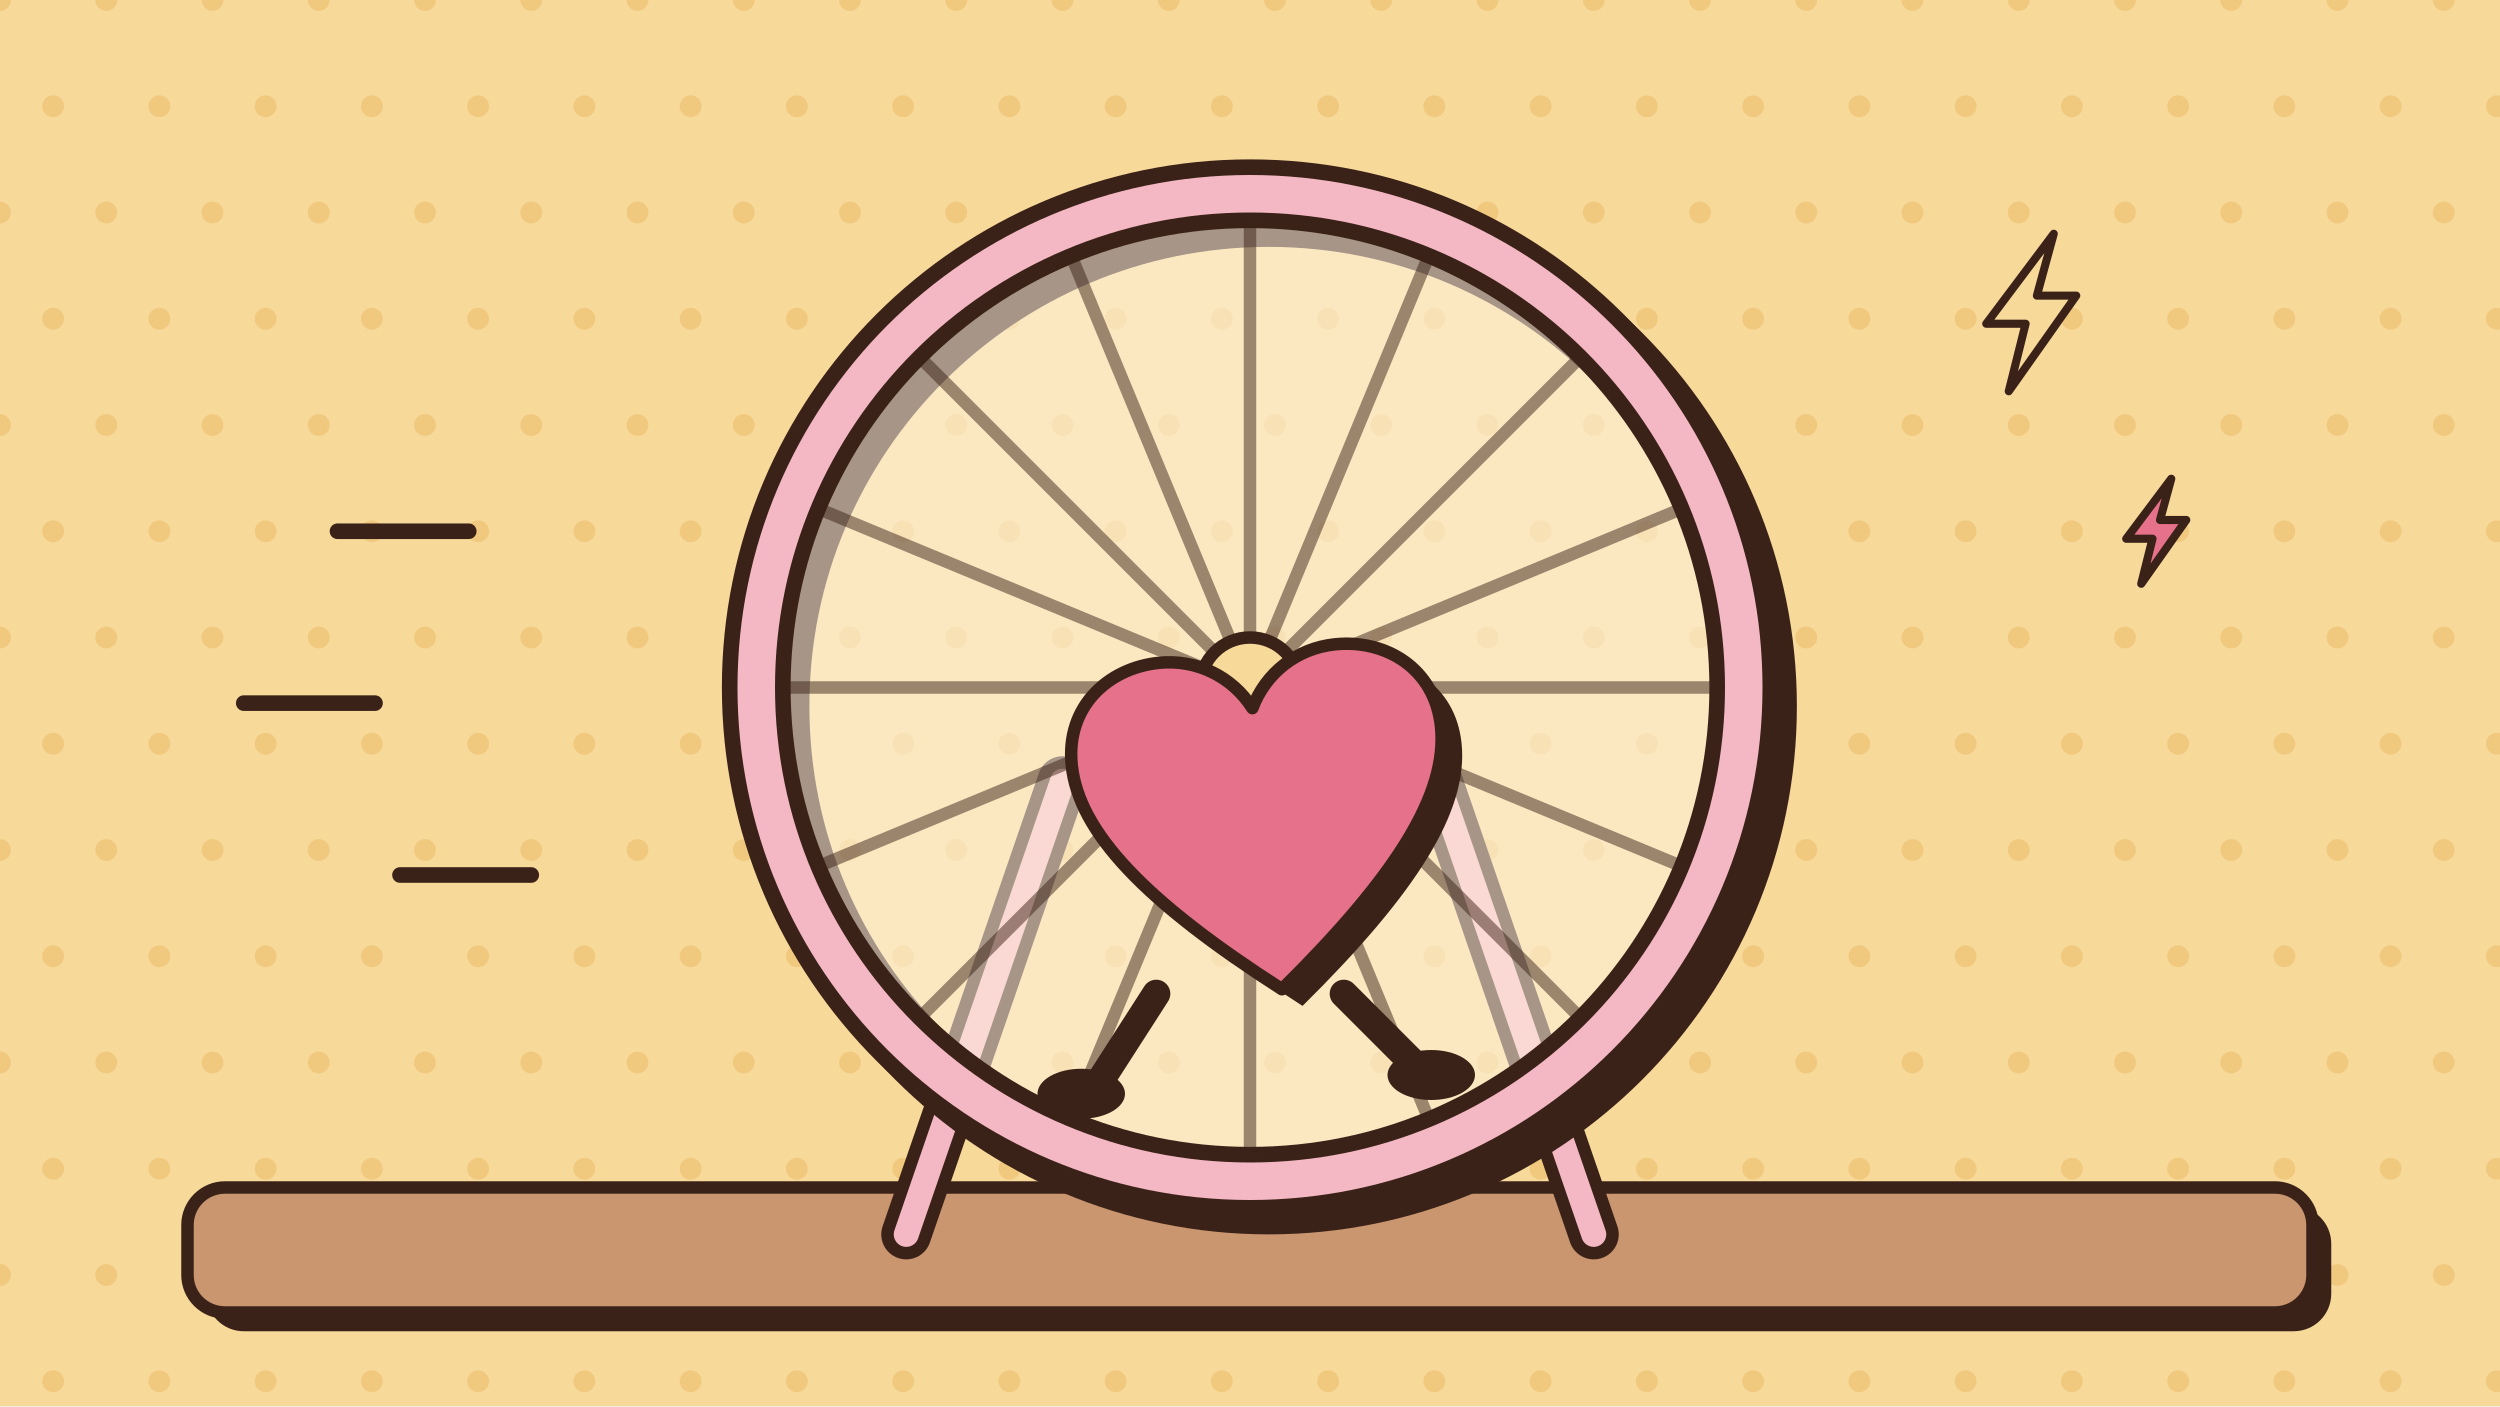
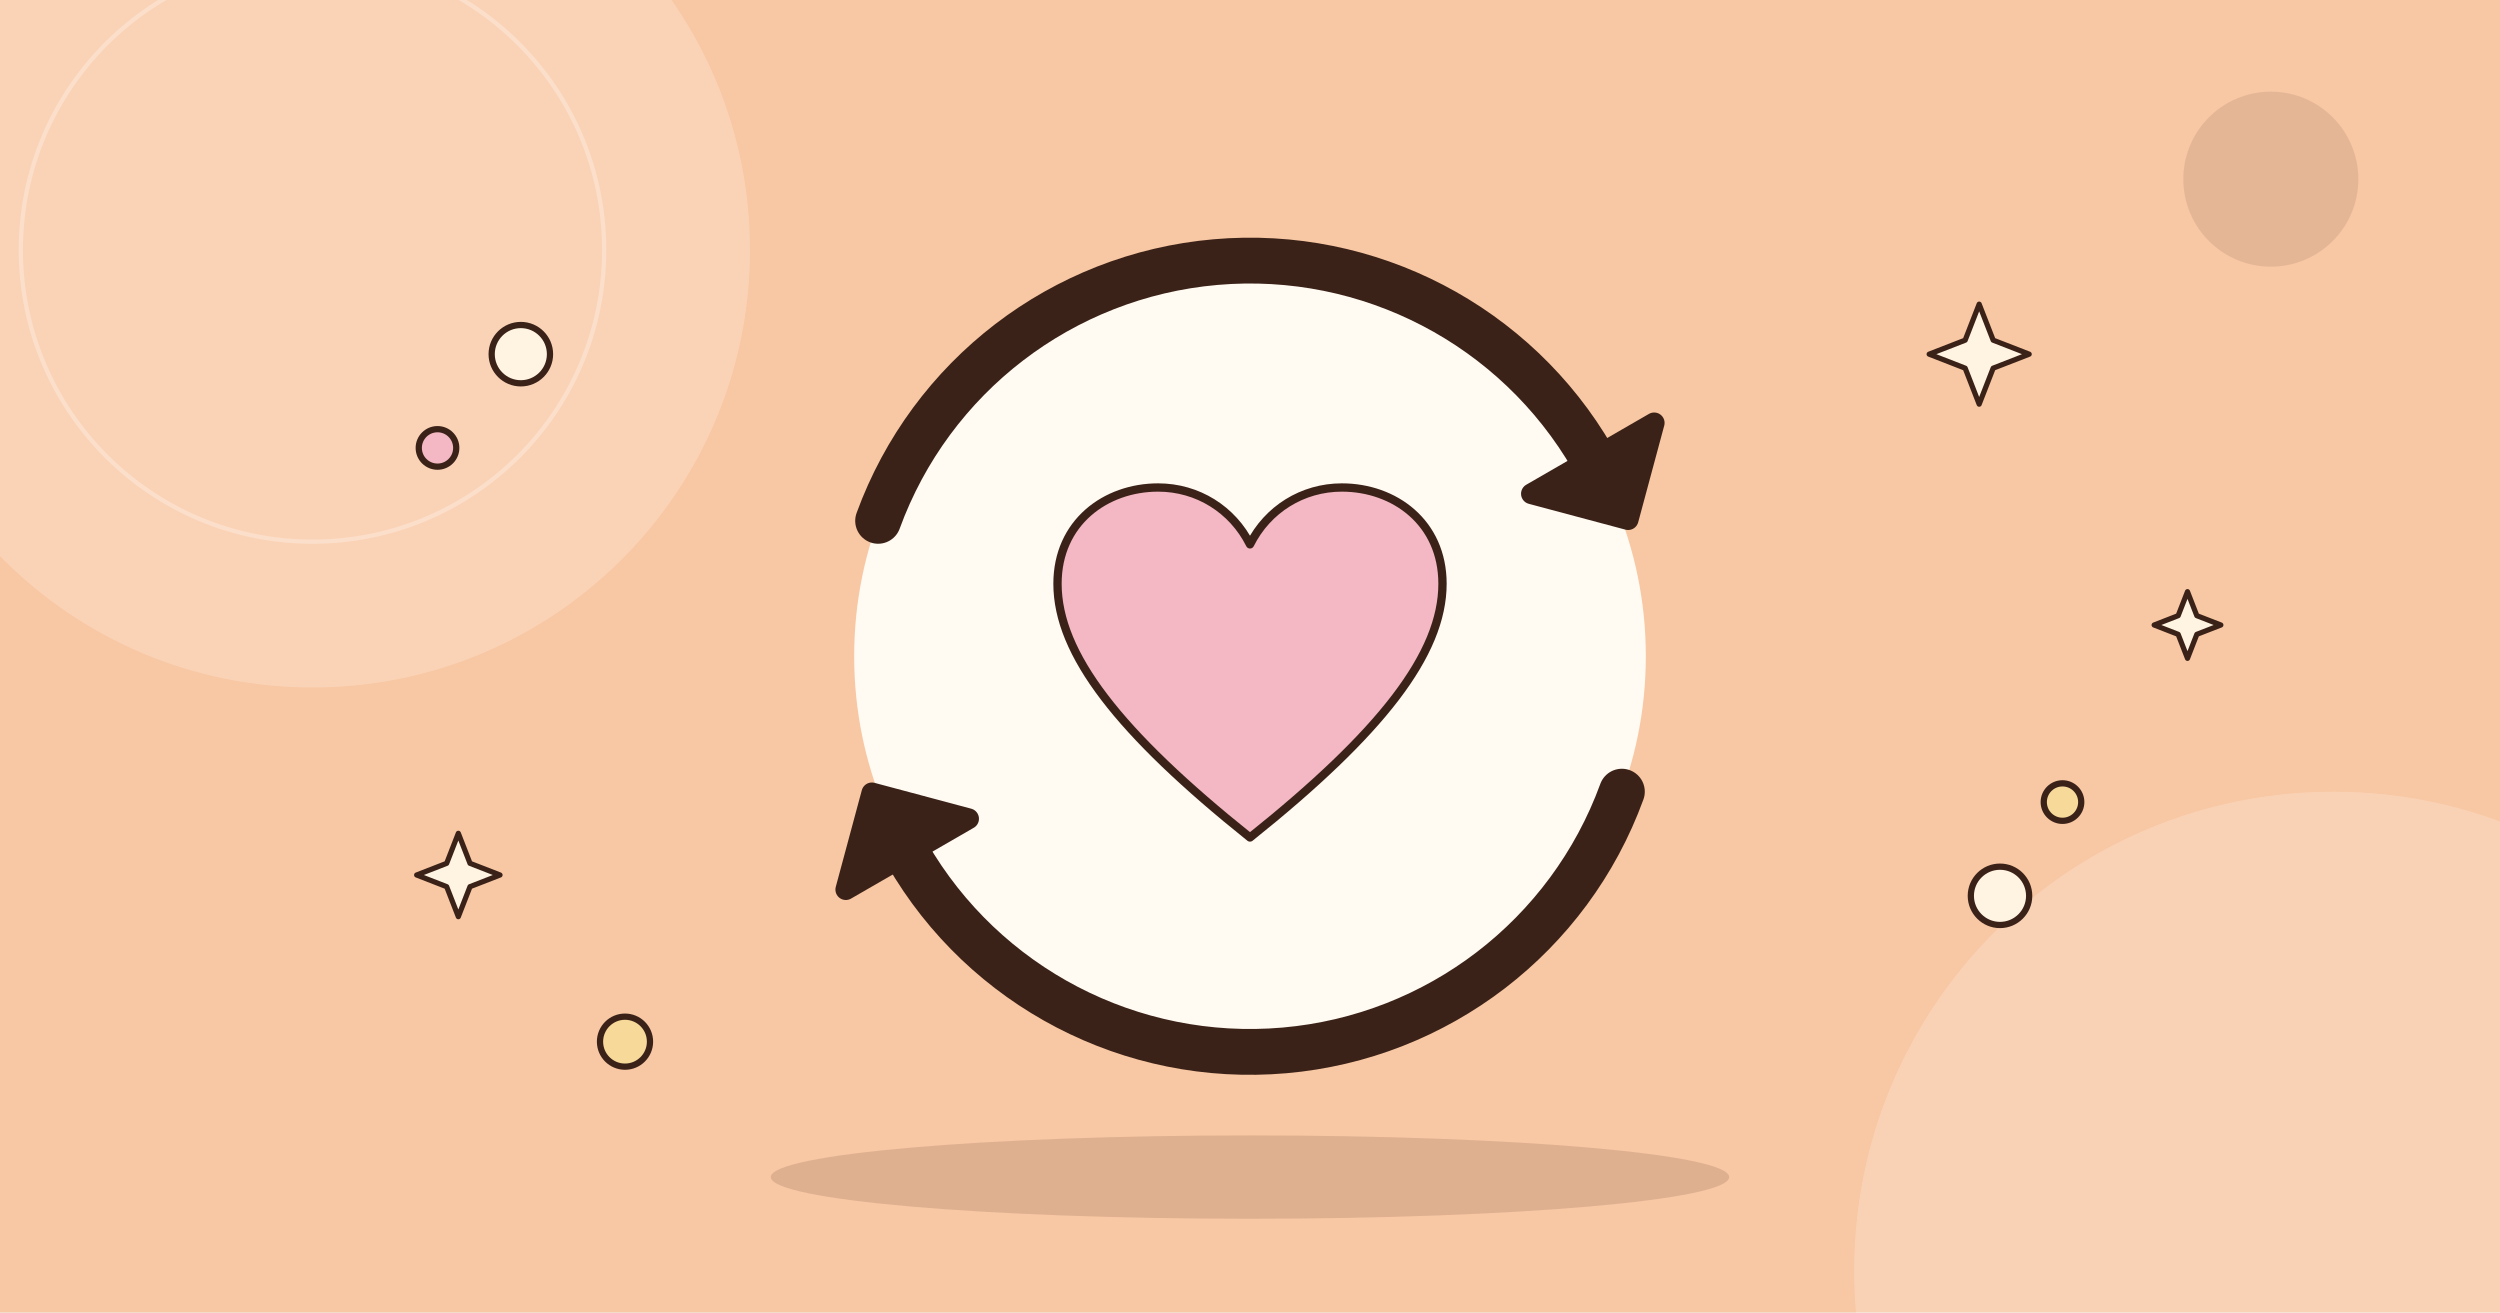
- <svg xmlns="http://www.w3.org/2000/svg" viewBox="0 0 800 450" preserveAspectRatio="xMidYMid slice">
-   <rect width="800" height="450" fill="#f7d99a" />
-   <circle cx="0" cy="0" r="3.5" fill="#f0c97f" />
-   <circle cx="17.0" cy="34" r="3.5" fill="#f0c97f" />
-   <circle cx="0" cy="68" r="3.5" fill="#f0c97f" />
-   <circle cx="17.0" cy="102" r="3.5" fill="#f0c97f" />
-   <circle cx="0" cy="136" r="3.5" fill="#f0c97f" />
-   <circle cx="17.0" cy="170" r="3.5" fill="#f0c97f" />
-   <circle cx="0" cy="204" r="3.5" fill="#f0c97f" />
-   <circle cx="17.0" cy="238" r="3.5" fill="#f0c97f" />
-   <circle cx="0" cy="272" r="3.5" fill="#f0c97f" />
-   <circle cx="17.0" cy="306" r="3.5" fill="#f0c97f" />
-   <circle cx="0" cy="340" r="3.5" fill="#f0c97f" />
-   <circle cx="17.0" cy="374" r="3.5" fill="#f0c97f" />
-   <circle cx="0" cy="408" r="3.5" fill="#f0c97f" />
-   <circle cx="17.0" cy="442" r="3.5" fill="#f0c97f" />
-   <circle cx="0" cy="476" r="3.5" fill="#f0c97f" />
-   <circle cx="34" cy="0" r="3.5" fill="#f0c97f" />
-   <circle cx="51.0" cy="34" r="3.5" fill="#f0c97f" />
-   <circle cx="34" cy="68" r="3.5" fill="#f0c97f" />
-   <circle cx="51.0" cy="102" r="3.5" fill="#f0c97f" />
-   <circle cx="34" cy="136" r="3.5" fill="#f0c97f" />
-   <circle cx="51.0" cy="170" r="3.5" fill="#f0c97f" />
-   <circle cx="34" cy="204" r="3.5" fill="#f0c97f" />
-   <circle cx="51.0" cy="238" r="3.5" fill="#f0c97f" />
-   <circle cx="34" cy="272" r="3.5" fill="#f0c97f" />
-   <circle cx="51.0" cy="306" r="3.5" fill="#f0c97f" />
-   <circle cx="34" cy="340" r="3.5" fill="#f0c97f" />
-   <circle cx="51.0" cy="374" r="3.5" fill="#f0c97f" />
-   <circle cx="34" cy="408" r="3.5" fill="#f0c97f" />
-   <circle cx="51.0" cy="442" r="3.5" fill="#f0c97f" />
-   <circle cx="34" cy="476" r="3.5" fill="#f0c97f" />
-   <circle cx="68" cy="0" r="3.5" fill="#f0c97f" />
-   <circle cx="85.0" cy="34" r="3.5" fill="#f0c97f" />
-   <circle cx="68" cy="68" r="3.5" fill="#f0c97f" />
-   <circle cx="85.0" cy="102" r="3.5" fill="#f0c97f" />
-   <circle cx="68" cy="136" r="3.5" fill="#f0c97f" />
-   <circle cx="85.0" cy="170" r="3.5" fill="#f0c97f" />
-   <circle cx="68" cy="204" r="3.5" fill="#f0c97f" />
-   <circle cx="85.0" cy="238" r="3.5" fill="#f0c97f" />
-   <circle cx="68" cy="272" r="3.5" fill="#f0c97f" />
-   <circle cx="85.0" cy="306" r="3.5" fill="#f0c97f" />
-   <circle cx="68" cy="340" r="3.5" fill="#f0c97f" />
-   <circle cx="85.0" cy="374" r="3.5" fill="#f0c97f" />
-   <circle cx="68" cy="408" r="3.5" fill="#f0c97f" />
-   <circle cx="85.0" cy="442" r="3.5" fill="#f0c97f" />
-   <circle cx="68" cy="476" r="3.5" fill="#f0c97f" />
-   <circle cx="102" cy="0" r="3.5" fill="#f0c97f" />
-   <circle cx="119.0" cy="34" r="3.5" fill="#f0c97f" />
-   <circle cx="102" cy="68" r="3.5" fill="#f0c97f" />
-   <circle cx="119.0" cy="102" r="3.5" fill="#f0c97f" />
-   <circle cx="102" cy="136" r="3.5" fill="#f0c97f" />
-   <circle cx="119.0" cy="170" r="3.5" fill="#f0c97f" />
-   <circle cx="102" cy="204" r="3.5" fill="#f0c97f" />
-   <circle cx="119.0" cy="238" r="3.5" fill="#f0c97f" />
-   <circle cx="102" cy="272" r="3.5" fill="#f0c97f" />
-   <circle cx="119.0" cy="306" r="3.5" fill="#f0c97f" />
-   <circle cx="102" cy="340" r="3.5" fill="#f0c97f" />
-   <circle cx="119.0" cy="374" r="3.5" fill="#f0c97f" />
-   <circle cx="102" cy="408" r="3.5" fill="#f0c97f" />
-   <circle cx="119.0" cy="442" r="3.5" fill="#f0c97f" />
-   <circle cx="102" cy="476" r="3.5" fill="#f0c97f" />
-   <circle cx="136" cy="0" r="3.5" fill="#f0c97f" />
-   <circle cx="153.0" cy="34" r="3.5" fill="#f0c97f" />
-   <circle cx="136" cy="68" r="3.5" fill="#f0c97f" />
-   <circle cx="153.0" cy="102" r="3.5" fill="#f0c97f" />
-   <circle cx="136" cy="136" r="3.5" fill="#f0c97f" />
-   <circle cx="153.0" cy="170" r="3.5" fill="#f0c97f" />
-   <circle cx="136" cy="204" r="3.5" fill="#f0c97f" />
-   <circle cx="153.0" cy="238" r="3.5" fill="#f0c97f" />
-   <circle cx="136" cy="272" r="3.5" fill="#f0c97f" />
-   <circle cx="153.0" cy="306" r="3.5" fill="#f0c97f" />
-   <circle cx="136" cy="340" r="3.5" fill="#f0c97f" />
-   <circle cx="153.0" cy="374" r="3.5" fill="#f0c97f" />
-   <circle cx="136" cy="408" r="3.5" fill="#f0c97f" />
-   <circle cx="153.0" cy="442" r="3.5" fill="#f0c97f" />
-   <circle cx="136" cy="476" r="3.5" fill="#f0c97f" />
-   <circle cx="170" cy="0" r="3.5" fill="#f0c97f" />
-   <circle cx="187.0" cy="34" r="3.5" fill="#f0c97f" />
-   <circle cx="170" cy="68" r="3.5" fill="#f0c97f" />
-   <circle cx="187.0" cy="102" r="3.5" fill="#f0c97f" />
-   <circle cx="170" cy="136" r="3.5" fill="#f0c97f" />
-   <circle cx="187.0" cy="170" r="3.5" fill="#f0c97f" />
-   <circle cx="170" cy="204" r="3.5" fill="#f0c97f" />
-   <circle cx="187.0" cy="238" r="3.5" fill="#f0c97f" />
-   <circle cx="170" cy="272" r="3.5" fill="#f0c97f" />
-   <circle cx="187.0" cy="306" r="3.5" fill="#f0c97f" />
-   <circle cx="170" cy="340" r="3.5" fill="#f0c97f" />
-   <circle cx="187.0" cy="374" r="3.5" fill="#f0c97f" />
-   <circle cx="170" cy="408" r="3.5" fill="#f0c97f" />
-   <circle cx="187.0" cy="442" r="3.5" fill="#f0c97f" />
-   <circle cx="170" cy="476" r="3.5" fill="#f0c97f" />
-   <circle cx="204" cy="0" r="3.5" fill="#f0c97f" />
-   <circle cx="221.0" cy="34" r="3.5" fill="#f0c97f" />
-   <circle cx="204" cy="68" r="3.5" fill="#f0c97f" />
-   <circle cx="221.0" cy="102" r="3.5" fill="#f0c97f" />
-   <circle cx="204" cy="136" r="3.5" fill="#f0c97f" />
-   <circle cx="221.0" cy="170" r="3.5" fill="#f0c97f" />
-   <circle cx="204" cy="204" r="3.5" fill="#f0c97f" />
-   <circle cx="221.0" cy="238" r="3.5" fill="#f0c97f" />
-   <circle cx="204" cy="272" r="3.5" fill="#f0c97f" />
-   <circle cx="221.0" cy="306" r="3.5" fill="#f0c97f" />
-   <circle cx="204" cy="340" r="3.5" fill="#f0c97f" />
-   <circle cx="221.0" cy="374" r="3.5" fill="#f0c97f" />
-   <circle cx="204" cy="408" r="3.5" fill="#f0c97f" />
-   <circle cx="221.0" cy="442" r="3.5" fill="#f0c97f" />
-   <circle cx="204" cy="476" r="3.5" fill="#f0c97f" />
-   <circle cx="238" cy="0" r="3.5" fill="#f0c97f" />
-   <circle cx="255.0" cy="34" r="3.5" fill="#f0c97f" />
-   <circle cx="238" cy="68" r="3.5" fill="#f0c97f" />
-   <circle cx="255.0" cy="102" r="3.5" fill="#f0c97f" />
-   <circle cx="238" cy="136" r="3.5" fill="#f0c97f" />
-   <circle cx="255.0" cy="170" r="3.5" fill="#f0c97f" />
-   <circle cx="238" cy="204" r="3.5" fill="#f0c97f" />
-   <circle cx="255.0" cy="238" r="3.5" fill="#f0c97f" />
-   <circle cx="238" cy="272" r="3.5" fill="#f0c97f" />
-   <circle cx="255.0" cy="306" r="3.5" fill="#f0c97f" />
-   <circle cx="238" cy="340" r="3.5" fill="#f0c97f" />
-   <circle cx="255.0" cy="374" r="3.5" fill="#f0c97f" />
-   <circle cx="238" cy="408" r="3.5" fill="#f0c97f" />
-   <circle cx="255.0" cy="442" r="3.5" fill="#f0c97f" />
-   <circle cx="238" cy="476" r="3.5" fill="#f0c97f" />
-   <circle cx="272" cy="0" r="3.5" fill="#f0c97f" />
-   <circle cx="289.0" cy="34" r="3.5" fill="#f0c97f" />
-   <circle cx="272" cy="68" r="3.5" fill="#f0c97f" />
-   <circle cx="289.0" cy="102" r="3.5" fill="#f0c97f" />
-   <circle cx="272" cy="136" r="3.5" fill="#f0c97f" />
-   <circle cx="289.0" cy="170" r="3.5" fill="#f0c97f" />
-   <circle cx="272" cy="204" r="3.5" fill="#f0c97f" />
-   <circle cx="289.0" cy="238" r="3.5" fill="#f0c97f" />
-   <circle cx="272" cy="272" r="3.5" fill="#f0c97f" />
-   <circle cx="289.0" cy="306" r="3.5" fill="#f0c97f" />
-   <circle cx="272" cy="340" r="3.5" fill="#f0c97f" />
-   <circle cx="289.0" cy="374" r="3.5" fill="#f0c97f" />
-   <circle cx="272" cy="408" r="3.5" fill="#f0c97f" />
-   <circle cx="289.0" cy="442" r="3.5" fill="#f0c97f" />
-   <circle cx="272" cy="476" r="3.5" fill="#f0c97f" />
-   <circle cx="306" cy="0" r="3.5" fill="#f0c97f" />
-   <circle cx="323.0" cy="34" r="3.5" fill="#f0c97f" />
-   <circle cx="306" cy="68" r="3.5" fill="#f0c97f" />
-   <circle cx="323.0" cy="102" r="3.5" fill="#f0c97f" />
-   <circle cx="306" cy="136" r="3.5" fill="#f0c97f" />
-   <circle cx="323.0" cy="170" r="3.5" fill="#f0c97f" />
-   <circle cx="306" cy="204" r="3.5" fill="#f0c97f" />
-   <circle cx="323.0" cy="238" r="3.5" fill="#f0c97f" />
-   <circle cx="306" cy="272" r="3.5" fill="#f0c97f" />
-   <circle cx="323.0" cy="306" r="3.5" fill="#f0c97f" />
-   <circle cx="306" cy="340" r="3.5" fill="#f0c97f" />
-   <circle cx="323.0" cy="374" r="3.5" fill="#f0c97f" />
-   <circle cx="306" cy="408" r="3.5" fill="#f0c97f" />
-   <circle cx="323.0" cy="442" r="3.5" fill="#f0c97f" />
-   <circle cx="306" cy="476" r="3.5" fill="#f0c97f" />
-   <circle cx="340" cy="0" r="3.5" fill="#f0c97f" />
-   <circle cx="357.0" cy="34" r="3.5" fill="#f0c97f" />
-   <circle cx="340" cy="68" r="3.5" fill="#f0c97f" />
-   <circle cx="357.0" cy="102" r="3.5" fill="#f0c97f" />
-   <circle cx="340" cy="136" r="3.5" fill="#f0c97f" />
-   <circle cx="357.0" cy="170" r="3.5" fill="#f0c97f" />
-   <circle cx="340" cy="204" r="3.5" fill="#f0c97f" />
-   <circle cx="357.0" cy="238" r="3.5" fill="#f0c97f" />
-   <circle cx="340" cy="272" r="3.5" fill="#f0c97f" />
-   <circle cx="357.0" cy="306" r="3.5" fill="#f0c97f" />
-   <circle cx="340" cy="340" r="3.5" fill="#f0c97f" />
-   <circle cx="357.0" cy="374" r="3.5" fill="#f0c97f" />
-   <circle cx="340" cy="408" r="3.5" fill="#f0c97f" />
-   <circle cx="357.0" cy="442" r="3.5" fill="#f0c97f" />
-   <circle cx="340" cy="476" r="3.5" fill="#f0c97f" />
-   <circle cx="374" cy="0" r="3.5" fill="#f0c97f" />
-   <circle cx="391.0" cy="34" r="3.5" fill="#f0c97f" />
-   <circle cx="374" cy="68" r="3.5" fill="#f0c97f" />
-   <circle cx="391.0" cy="102" r="3.5" fill="#f0c97f" />
-   <circle cx="374" cy="136" r="3.5" fill="#f0c97f" />
-   <circle cx="391.0" cy="170" r="3.5" fill="#f0c97f" />
-   <circle cx="374" cy="204" r="3.5" fill="#f0c97f" />
-   <circle cx="391.0" cy="238" r="3.5" fill="#f0c97f" />
-   <circle cx="374" cy="272" r="3.5" fill="#f0c97f" />
-   <circle cx="391.0" cy="306" r="3.5" fill="#f0c97f" />
-   <circle cx="374" cy="340" r="3.5" fill="#f0c97f" />
-   <circle cx="391.0" cy="374" r="3.5" fill="#f0c97f" />
-   <circle cx="374" cy="408" r="3.5" fill="#f0c97f" />
-   <circle cx="391.0" cy="442" r="3.5" fill="#f0c97f" />
-   <circle cx="374" cy="476" r="3.5" fill="#f0c97f" />
-   <circle cx="408" cy="0" r="3.5" fill="#f0c97f" />
-   <circle cx="425.0" cy="34" r="3.5" fill="#f0c97f" />
-   <circle cx="408" cy="68" r="3.5" fill="#f0c97f" />
-   <circle cx="425.0" cy="102" r="3.5" fill="#f0c97f" />
-   <circle cx="408" cy="136" r="3.5" fill="#f0c97f" />
-   <circle cx="425.0" cy="170" r="3.5" fill="#f0c97f" />
-   <circle cx="408" cy="204" r="3.5" fill="#f0c97f" />
-   <circle cx="425.0" cy="238" r="3.5" fill="#f0c97f" />
-   <circle cx="408" cy="272" r="3.5" fill="#f0c97f" />
-   <circle cx="425.0" cy="306" r="3.5" fill="#f0c97f" />
-   <circle cx="408" cy="340" r="3.5" fill="#f0c97f" />
-   <circle cx="425.0" cy="374" r="3.5" fill="#f0c97f" />
-   <circle cx="408" cy="408" r="3.5" fill="#f0c97f" />
-   <circle cx="425.0" cy="442" r="3.5" fill="#f0c97f" />
-   <circle cx="408" cy="476" r="3.5" fill="#f0c97f" />
-   <circle cx="442" cy="0" r="3.5" fill="#f0c97f" />
-   <circle cx="459.0" cy="34" r="3.5" fill="#f0c97f" />
-   <circle cx="442" cy="68" r="3.5" fill="#f0c97f" />
-   <circle cx="459.0" cy="102" r="3.5" fill="#f0c97f" />
-   <circle cx="442" cy="136" r="3.5" fill="#f0c97f" />
-   <circle cx="459.0" cy="170" r="3.5" fill="#f0c97f" />
-   <circle cx="442" cy="204" r="3.5" fill="#f0c97f" />
-   <circle cx="459.0" cy="238" r="3.5" fill="#f0c97f" />
-   <circle cx="442" cy="272" r="3.5" fill="#f0c97f" />
-   <circle cx="459.0" cy="306" r="3.5" fill="#f0c97f" />
-   <circle cx="442" cy="340" r="3.5" fill="#f0c97f" />
-   <circle cx="459.0" cy="374" r="3.5" fill="#f0c97f" />
-   <circle cx="442" cy="408" r="3.5" fill="#f0c97f" />
-   <circle cx="459.0" cy="442" r="3.5" fill="#f0c97f" />
-   <circle cx="442" cy="476" r="3.5" fill="#f0c97f" />
-   <circle cx="476" cy="0" r="3.5" fill="#f0c97f" />
-   <circle cx="493.0" cy="34" r="3.5" fill="#f0c97f" />
-   <circle cx="476" cy="68" r="3.5" fill="#f0c97f" />
-   <circle cx="493.0" cy="102" r="3.5" fill="#f0c97f" />
-   <circle cx="476" cy="136" r="3.5" fill="#f0c97f" />
-   <circle cx="493.0" cy="170" r="3.5" fill="#f0c97f" />
-   <circle cx="476" cy="204" r="3.5" fill="#f0c97f" />
-   <circle cx="493.0" cy="238" r="3.5" fill="#f0c97f" />
-   <circle cx="476" cy="272" r="3.5" fill="#f0c97f" />
-   <circle cx="493.0" cy="306" r="3.5" fill="#f0c97f" />
-   <circle cx="476" cy="340" r="3.5" fill="#f0c97f" />
-   <circle cx="493.0" cy="374" r="3.5" fill="#f0c97f" />
-   <circle cx="476" cy="408" r="3.5" fill="#f0c97f" />
-   <circle cx="493.0" cy="442" r="3.5" fill="#f0c97f" />
-   <circle cx="476" cy="476" r="3.5" fill="#f0c97f" />
-   <circle cx="510" cy="0" r="3.5" fill="#f0c97f" />
-   <circle cx="527.0" cy="34" r="3.5" fill="#f0c97f" />
-   <circle cx="510" cy="68" r="3.5" fill="#f0c97f" />
-   <circle cx="527.0" cy="102" r="3.5" fill="#f0c97f" />
-   <circle cx="510" cy="136" r="3.5" fill="#f0c97f" />
-   <circle cx="527.0" cy="170" r="3.5" fill="#f0c97f" />
-   <circle cx="510" cy="204" r="3.5" fill="#f0c97f" />
-   <circle cx="527.0" cy="238" r="3.5" fill="#f0c97f" />
-   <circle cx="510" cy="272" r="3.5" fill="#f0c97f" />
-   <circle cx="527.0" cy="306" r="3.5" fill="#f0c97f" />
-   <circle cx="510" cy="340" r="3.5" fill="#f0c97f" />
-   <circle cx="527.0" cy="374" r="3.5" fill="#f0c97f" />
-   <circle cx="510" cy="408" r="3.5" fill="#f0c97f" />
-   <circle cx="527.0" cy="442" r="3.5" fill="#f0c97f" />
-   <circle cx="510" cy="476" r="3.5" fill="#f0c97f" />
-   <circle cx="544" cy="0" r="3.5" fill="#f0c97f" />
-   <circle cx="561.0" cy="34" r="3.5" fill="#f0c97f" />
-   <circle cx="544" cy="68" r="3.5" fill="#f0c97f" />
-   <circle cx="561.0" cy="102" r="3.5" fill="#f0c97f" />
-   <circle cx="544" cy="136" r="3.5" fill="#f0c97f" />
-   <circle cx="561.0" cy="170" r="3.5" fill="#f0c97f" />
-   <circle cx="544" cy="204" r="3.5" fill="#f0c97f" />
-   <circle cx="561.0" cy="238" r="3.5" fill="#f0c97f" />
-   <circle cx="544" cy="272" r="3.5" fill="#f0c97f" />
-   <circle cx="561.0" cy="306" r="3.5" fill="#f0c97f" />
-   <circle cx="544" cy="340" r="3.5" fill="#f0c97f" />
-   <circle cx="561.0" cy="374" r="3.5" fill="#f0c97f" />
-   <circle cx="544" cy="408" r="3.5" fill="#f0c97f" />
-   <circle cx="561.0" cy="442" r="3.5" fill="#f0c97f" />
-   <circle cx="544" cy="476" r="3.5" fill="#f0c97f" />
-   <circle cx="578" cy="0" r="3.5" fill="#f0c97f" />
-   <circle cx="595.0" cy="34" r="3.5" fill="#f0c97f" />
-   <circle cx="578" cy="68" r="3.5" fill="#f0c97f" />
-   <circle cx="595.0" cy="102" r="3.5" fill="#f0c97f" />
-   <circle cx="578" cy="136" r="3.5" fill="#f0c97f" />
-   <circle cx="595.0" cy="170" r="3.5" fill="#f0c97f" />
-   <circle cx="578" cy="204" r="3.5" fill="#f0c97f" />
-   <circle cx="595.0" cy="238" r="3.5" fill="#f0c97f" />
-   <circle cx="578" cy="272" r="3.5" fill="#f0c97f" />
-   <circle cx="595.0" cy="306" r="3.5" fill="#f0c97f" />
-   <circle cx="578" cy="340" r="3.5" fill="#f0c97f" />
-   <circle cx="595.0" cy="374" r="3.5" fill="#f0c97f" />
-   <circle cx="578" cy="408" r="3.5" fill="#f0c97f" />
-   <circle cx="595.0" cy="442" r="3.5" fill="#f0c97f" />
-   <circle cx="578" cy="476" r="3.5" fill="#f0c97f" />
-   <circle cx="612" cy="0" r="3.5" fill="#f0c97f" />
-   <circle cx="629.0" cy="34" r="3.5" fill="#f0c97f" />
-   <circle cx="612" cy="68" r="3.5" fill="#f0c97f" />
-   <circle cx="629.0" cy="102" r="3.5" fill="#f0c97f" />
-   <circle cx="612" cy="136" r="3.5" fill="#f0c97f" />
-   <circle cx="629.0" cy="170" r="3.5" fill="#f0c97f" />
-   <circle cx="612" cy="204" r="3.5" fill="#f0c97f" />
-   <circle cx="629.0" cy="238" r="3.5" fill="#f0c97f" />
-   <circle cx="612" cy="272" r="3.5" fill="#f0c97f" />
-   <circle cx="629.0" cy="306" r="3.5" fill="#f0c97f" />
-   <circle cx="612" cy="340" r="3.5" fill="#f0c97f" />
-   <circle cx="629.0" cy="374" r="3.5" fill="#f0c97f" />
-   <circle cx="612" cy="408" r="3.5" fill="#f0c97f" />
-   <circle cx="629.0" cy="442" r="3.5" fill="#f0c97f" />
-   <circle cx="612" cy="476" r="3.5" fill="#f0c97f" />
-   <circle cx="646" cy="0" r="3.5" fill="#f0c97f" />
-   <circle cx="663.0" cy="34" r="3.5" fill="#f0c97f" />
-   <circle cx="646" cy="68" r="3.5" fill="#f0c97f" />
-   <circle cx="663.0" cy="102" r="3.5" fill="#f0c97f" />
-   <circle cx="646" cy="136" r="3.5" fill="#f0c97f" />
-   <circle cx="663.0" cy="170" r="3.5" fill="#f0c97f" />
-   <circle cx="646" cy="204" r="3.5" fill="#f0c97f" />
-   <circle cx="663.0" cy="238" r="3.5" fill="#f0c97f" />
-   <circle cx="646" cy="272" r="3.5" fill="#f0c97f" />
-   <circle cx="663.0" cy="306" r="3.5" fill="#f0c97f" />
-   <circle cx="646" cy="340" r="3.5" fill="#f0c97f" />
-   <circle cx="663.0" cy="374" r="3.5" fill="#f0c97f" />
-   <circle cx="646" cy="408" r="3.5" fill="#f0c97f" />
-   <circle cx="663.0" cy="442" r="3.5" fill="#f0c97f" />
-   <circle cx="646" cy="476" r="3.5" fill="#f0c97f" />
-   <circle cx="680" cy="0" r="3.5" fill="#f0c97f" />
-   <circle cx="697.0" cy="34" r="3.5" fill="#f0c97f" />
-   <circle cx="680" cy="68" r="3.5" fill="#f0c97f" />
-   <circle cx="697.0" cy="102" r="3.5" fill="#f0c97f" />
-   <circle cx="680" cy="136" r="3.5" fill="#f0c97f" />
-   <circle cx="697.0" cy="170" r="3.5" fill="#f0c97f" />
-   <circle cx="680" cy="204" r="3.5" fill="#f0c97f" />
-   <circle cx="697.0" cy="238" r="3.5" fill="#f0c97f" />
-   <circle cx="680" cy="272" r="3.5" fill="#f0c97f" />
-   <circle cx="697.0" cy="306" r="3.5" fill="#f0c97f" />
-   <circle cx="680" cy="340" r="3.5" fill="#f0c97f" />
-   <circle cx="697.0" cy="374" r="3.5" fill="#f0c97f" />
-   <circle cx="680" cy="408" r="3.5" fill="#f0c97f" />
-   <circle cx="697.0" cy="442" r="3.5" fill="#f0c97f" />
-   <circle cx="680" cy="476" r="3.5" fill="#f0c97f" />
-   <circle cx="714" cy="0" r="3.5" fill="#f0c97f" />
-   <circle cx="731.0" cy="34" r="3.5" fill="#f0c97f" />
-   <circle cx="714" cy="68" r="3.5" fill="#f0c97f" />
-   <circle cx="731.0" cy="102" r="3.5" fill="#f0c97f" />
-   <circle cx="714" cy="136" r="3.5" fill="#f0c97f" />
-   <circle cx="731.0" cy="170" r="3.5" fill="#f0c97f" />
-   <circle cx="714" cy="204" r="3.5" fill="#f0c97f" />
-   <circle cx="731.0" cy="238" r="3.5" fill="#f0c97f" />
-   <circle cx="714" cy="272" r="3.5" fill="#f0c97f" />
-   <circle cx="731.0" cy="306" r="3.5" fill="#f0c97f" />
-   <circle cx="714" cy="340" r="3.5" fill="#f0c97f" />
-   <circle cx="731.0" cy="374" r="3.5" fill="#f0c97f" />
-   <circle cx="714" cy="408" r="3.5" fill="#f0c97f" />
-   <circle cx="731.0" cy="442" r="3.5" fill="#f0c97f" />
-   <circle cx="714" cy="476" r="3.5" fill="#f0c97f" />
-   <circle cx="748" cy="0" r="3.5" fill="#f0c97f" />
-   <circle cx="765.0" cy="34" r="3.5" fill="#f0c97f" />
-   <circle cx="748" cy="68" r="3.5" fill="#f0c97f" />
-   <circle cx="765.0" cy="102" r="3.5" fill="#f0c97f" />
-   <circle cx="748" cy="136" r="3.5" fill="#f0c97f" />
-   <circle cx="765.0" cy="170" r="3.5" fill="#f0c97f" />
-   <circle cx="748" cy="204" r="3.5" fill="#f0c97f" />
-   <circle cx="765.0" cy="238" r="3.5" fill="#f0c97f" />
-   <circle cx="748" cy="272" r="3.5" fill="#f0c97f" />
-   <circle cx="765.0" cy="306" r="3.5" fill="#f0c97f" />
-   <circle cx="748" cy="340" r="3.5" fill="#f0c97f" />
-   <circle cx="765.0" cy="374" r="3.5" fill="#f0c97f" />
-   <circle cx="748" cy="408" r="3.5" fill="#f0c97f" />
-   <circle cx="765.0" cy="442" r="3.5" fill="#f0c97f" />
-   <circle cx="748" cy="476" r="3.5" fill="#f0c97f" />
-   <circle cx="782" cy="0" r="3.5" fill="#f0c97f" />
-   <circle cx="799.0" cy="34" r="3.5" fill="#f0c97f" />
-   <circle cx="782" cy="68" r="3.5" fill="#f0c97f" />
-   <circle cx="799.0" cy="102" r="3.5" fill="#f0c97f" />
-   <circle cx="782" cy="136" r="3.5" fill="#f0c97f" />
-   <circle cx="799.0" cy="170" r="3.5" fill="#f0c97f" />
-   <circle cx="782" cy="204" r="3.5" fill="#f0c97f" />
-   <circle cx="799.0" cy="238" r="3.5" fill="#f0c97f" />
-   <circle cx="782" cy="272" r="3.5" fill="#f0c97f" />
-   <circle cx="799.0" cy="306" r="3.5" fill="#f0c97f" />
-   <circle cx="782" cy="340" r="3.5" fill="#f0c97f" />
-   <circle cx="799.0" cy="374" r="3.5" fill="#f0c97f" />
-   <circle cx="782" cy="408" r="3.5" fill="#f0c97f" />
-   <circle cx="799.0" cy="442" r="3.5" fill="#f0c97f" />
-   <circle cx="782" cy="476" r="3.5" fill="#f0c97f" />
-   <circle cx="816" cy="0" r="3.5" fill="#f0c97f" />
-   <circle cx="833.0" cy="34" r="3.5" fill="#f0c97f" />
-   <circle cx="816" cy="68" r="3.5" fill="#f0c97f" />
-   <circle cx="833.0" cy="102" r="3.5" fill="#f0c97f" />
-   <circle cx="816" cy="136" r="3.5" fill="#f0c97f" />
-   <circle cx="833.0" cy="170" r="3.5" fill="#f0c97f" />
-   <circle cx="816" cy="204" r="3.5" fill="#f0c97f" />
-   <circle cx="833.0" cy="238" r="3.5" fill="#f0c97f" />
-   <circle cx="816" cy="272" r="3.5" fill="#f0c97f" />
-   <circle cx="833.0" cy="306" r="3.5" fill="#f0c97f" />
-   <circle cx="816" cy="340" r="3.5" fill="#f0c97f" />
-   <circle cx="833.0" cy="374" r="3.5" fill="#f0c97f" />
-   <circle cx="816" cy="408" r="3.5" fill="#f0c97f" />
-   <circle cx="833.0" cy="442" r="3.5" fill="#f0c97f" />
-   <circle cx="816" cy="476" r="3.5" fill="#f0c97f" />
-   <g transform="">
-     <rect x="66" y="386" width="680" height="40" rx="12" fill="#3b2218" />
-     <rect x="60" y="380" width="680" height="40" rx="12" fill="#c9966f" stroke="#3b2218" stroke-width="4" />
+ <svg xmlns="http://www.w3.org/2000/svg" viewBox="0 0 1200 630" width="1200" height="630" role="img" aria-hidden="true">
+   <rect width="1200" height="630" fill="#f8c7a3" />
+   <circle cx="150" cy="120" r="210" fill="#fff" fill-opacity=".22" />
+   <circle cx="150" cy="120" r="140" fill="none" stroke="#fff" stroke-opacity=".28" stroke-width="2" />
+   <circle cx="1090" cy="86" r="42" fill="#3b2218" fill-opacity=".10" />
+   <circle cx="1120" cy="610" r="230" fill="#fff" fill-opacity=".2" />
+   <ellipse cx="600" cy="565" rx="230" ry="20" fill="#3b2218" fill-opacity=".14" />
+   <circle cx="600" cy="315" r="190" fill="#fffaf2" stroke="none" />
+   <path d="M421.5 250.0 A190 190 0 0 1 764.5 220.0" fill="none" stroke="#3b2218" stroke-width="22" stroke-linecap="round" />
+   <path d="M735.1 237.0 L781.5 249.4 L794.0 203.0 Z" fill="#3b2218" stroke="#3b2218" stroke-width="10" stroke-linejoin="round" />
+   <path d="M778.5 380.0 A190 190 0 0 1 435.5 410.0" fill="none" stroke="#3b2218" stroke-width="22" stroke-linecap="round" />
+   <path d="M464.9 393.0 L418.5 380.6 L406.0 427.0 Z" fill="#3b2218" stroke="#3b2218" stroke-width="10" stroke-linejoin="round" />
+   <g transform="translate(600 318) rotate(0) scale(2.1) translate(-50 -48)">
+     <path d="M50 88 C20 64 6 46 6 30 C6 16 17 8 29 8 C38 8 46 13 50 21 C54 13 62 8 71 8 C83 8 94 16 94 30 C94 46 80 64 50 88 Z" fill="#f4b8c4" stroke="#3b2218" stroke-width="1.90" stroke-linejoin="round" />
  </g>
-   <path d="M290 395 L340 250 M510 395 L460 250" stroke="#3b2218" stroke-width="16" stroke-linecap="round" />
-   <path d="M290 395 L340 250 M510 395 L460 250" stroke="#f4b8c4" stroke-width="8" stroke-linecap="round" />
-   <circle cx="406" cy="226" r="158" fill="none" stroke="#3b2218" stroke-width="22" />
-   <circle cx="400" cy="220" r="158" fill="#fff3e2" fill-opacity=".55" stroke="#3b2218" stroke-width="22" />
-   <circle cx="400" cy="220" r="158" fill="none" stroke="#f4b8c4" stroke-width="12" />
-   <line x1="250.0" y1="220.0" x2="550.0" y2="220.0" stroke="#3b2218" stroke-width="4" opacity=".5" />
-   <line x1="261.4" y1="162.6" x2="538.6" y2="277.4" stroke="#3b2218" stroke-width="4" opacity=".5" />
-   <line x1="293.9" y1="113.9" x2="506.1" y2="326.1" stroke="#3b2218" stroke-width="4" opacity=".5" />
-   <line x1="342.6" y1="81.4" x2="457.4" y2="358.6" stroke="#3b2218" stroke-width="4" opacity=".5" />
-   <line x1="400.0" y1="70.0" x2="400.0" y2="370.0" stroke="#3b2218" stroke-width="4" opacity=".5" />
-   <line x1="457.4" y1="81.4" x2="342.6" y2="358.6" stroke="#3b2218" stroke-width="4" opacity=".5" />
-   <line x1="506.1" y1="113.9" x2="293.9" y2="326.1" stroke="#3b2218" stroke-width="4" opacity=".5" />
-   <line x1="538.6" y1="162.6" x2="261.4" y2="277.4" stroke="#3b2218" stroke-width="4" opacity=".5" />
-   <circle cx="405" cy="225" r="16" fill="#3b2218" />
-   <circle cx="400" cy="220" r="16" fill="#f7d99a" stroke="#3b2218" stroke-width="4" />
-   <path d="M370 318 L352 346 M430 318 L452 340" stroke="#3b2218" stroke-width="9" stroke-linecap="round" />
-   <ellipse cx="346" cy="350" rx="14" ry="8" fill="#3b2218" />
-   <ellipse cx="458" cy="344" rx="14" ry="8" fill="#3b2218" />
-   <g transform="translate(335 200) rotate(-6 50 44) scale(1.35)">
-     <path d="M50 88 C20 64 6 46 6 30 C6 16 17 8 29 8 C38 8 46 13 50 21 C54 13 62 8 71 8 C83 8 94 16 94 30 C94 46 80 64 50 88 Z" transform="translate(4.44 4.44)" fill="#3b2218" />
-     <path d="M50 88 C20 64 6 46 6 30 C6 16 17 8 29 8 C38 8 46 13 50 21 C54 13 62 8 71 8 C83 8 94 16 94 30 C94 46 80 64 50 88 Z" fill="#e5718a" stroke="#3b2218" stroke-width="2.96" stroke-linejoin="round" />
-   </g>
-   <line x1="150" y1="170" x2="108" y2="170" stroke="#3b2218" stroke-width="5" stroke-linecap="round" />
-   <line x1="120" y1="225" x2="78" y2="225" stroke="#3b2218" stroke-width="5" stroke-linecap="round" />
-   <line x1="170" y1="280" x2="128" y2="280" stroke="#3b2218" stroke-width="5" stroke-linecap="round" />
-   <path d="M4 -14 L-8 2 L-1 2 L-4 14 L8 -3 L1 -3 Z" transform="translate(650 100) scale(1.8)" fill="#f7d99a" stroke="#3b2218" stroke-width="1.44" stroke-linejoin="round" />
-   <path d="M4 -14 L-8 2 L-1 2 L-4 14 L8 -3 L1 -3 Z" transform="translate(690 170) scale(1.2)" fill="#e5718a" stroke="#3b2218" stroke-width="2.17" stroke-linejoin="round" />
+   <circle cx="250" cy="170" r="14" fill="#fff3e2" stroke="#3b2218" stroke-width="3" />
+   <circle cx="210" cy="215" r="9" fill="#f4b8c4" stroke="#3b2218" stroke-width="3" />
+   <circle cx="960" cy="430" r="14" fill="#fff3e2" stroke="#3b2218" stroke-width="3" />
+   <circle cx="990" cy="385" r="9" fill="#f7d99a" stroke="#3b2218" stroke-width="3" />
+   <circle cx="300" cy="500" r="12" fill="#f7d99a" stroke="#3b2218" stroke-width="3" />
+   <path d="M950 146 L956.72 163.28 L974 170 L956.72 176.72 L950 194 L943.28 176.72 L926 170 L943.28 163.28 Z" fill="#fff3e2" stroke="#3b2218" stroke-width="2.5" stroke-linejoin="round" />
+   <path d="M220 400 L225.6 414.4 L240 420 L225.6 425.6 L220 440 L214.4 425.6 L200 420 L214.4 414.4 Z" fill="#fff3e2" stroke="#3b2218" stroke-width="2.5" stroke-linejoin="round" />
+   <path d="M1050 284 L1054.48 295.52 L1066 300 L1054.48 304.48 L1050 316 L1045.52 304.48 L1034 300 L1045.52 295.52 Z" fill="#fff3e2" stroke="#3b2218" stroke-width="2.5" stroke-linejoin="round" />
</svg>
